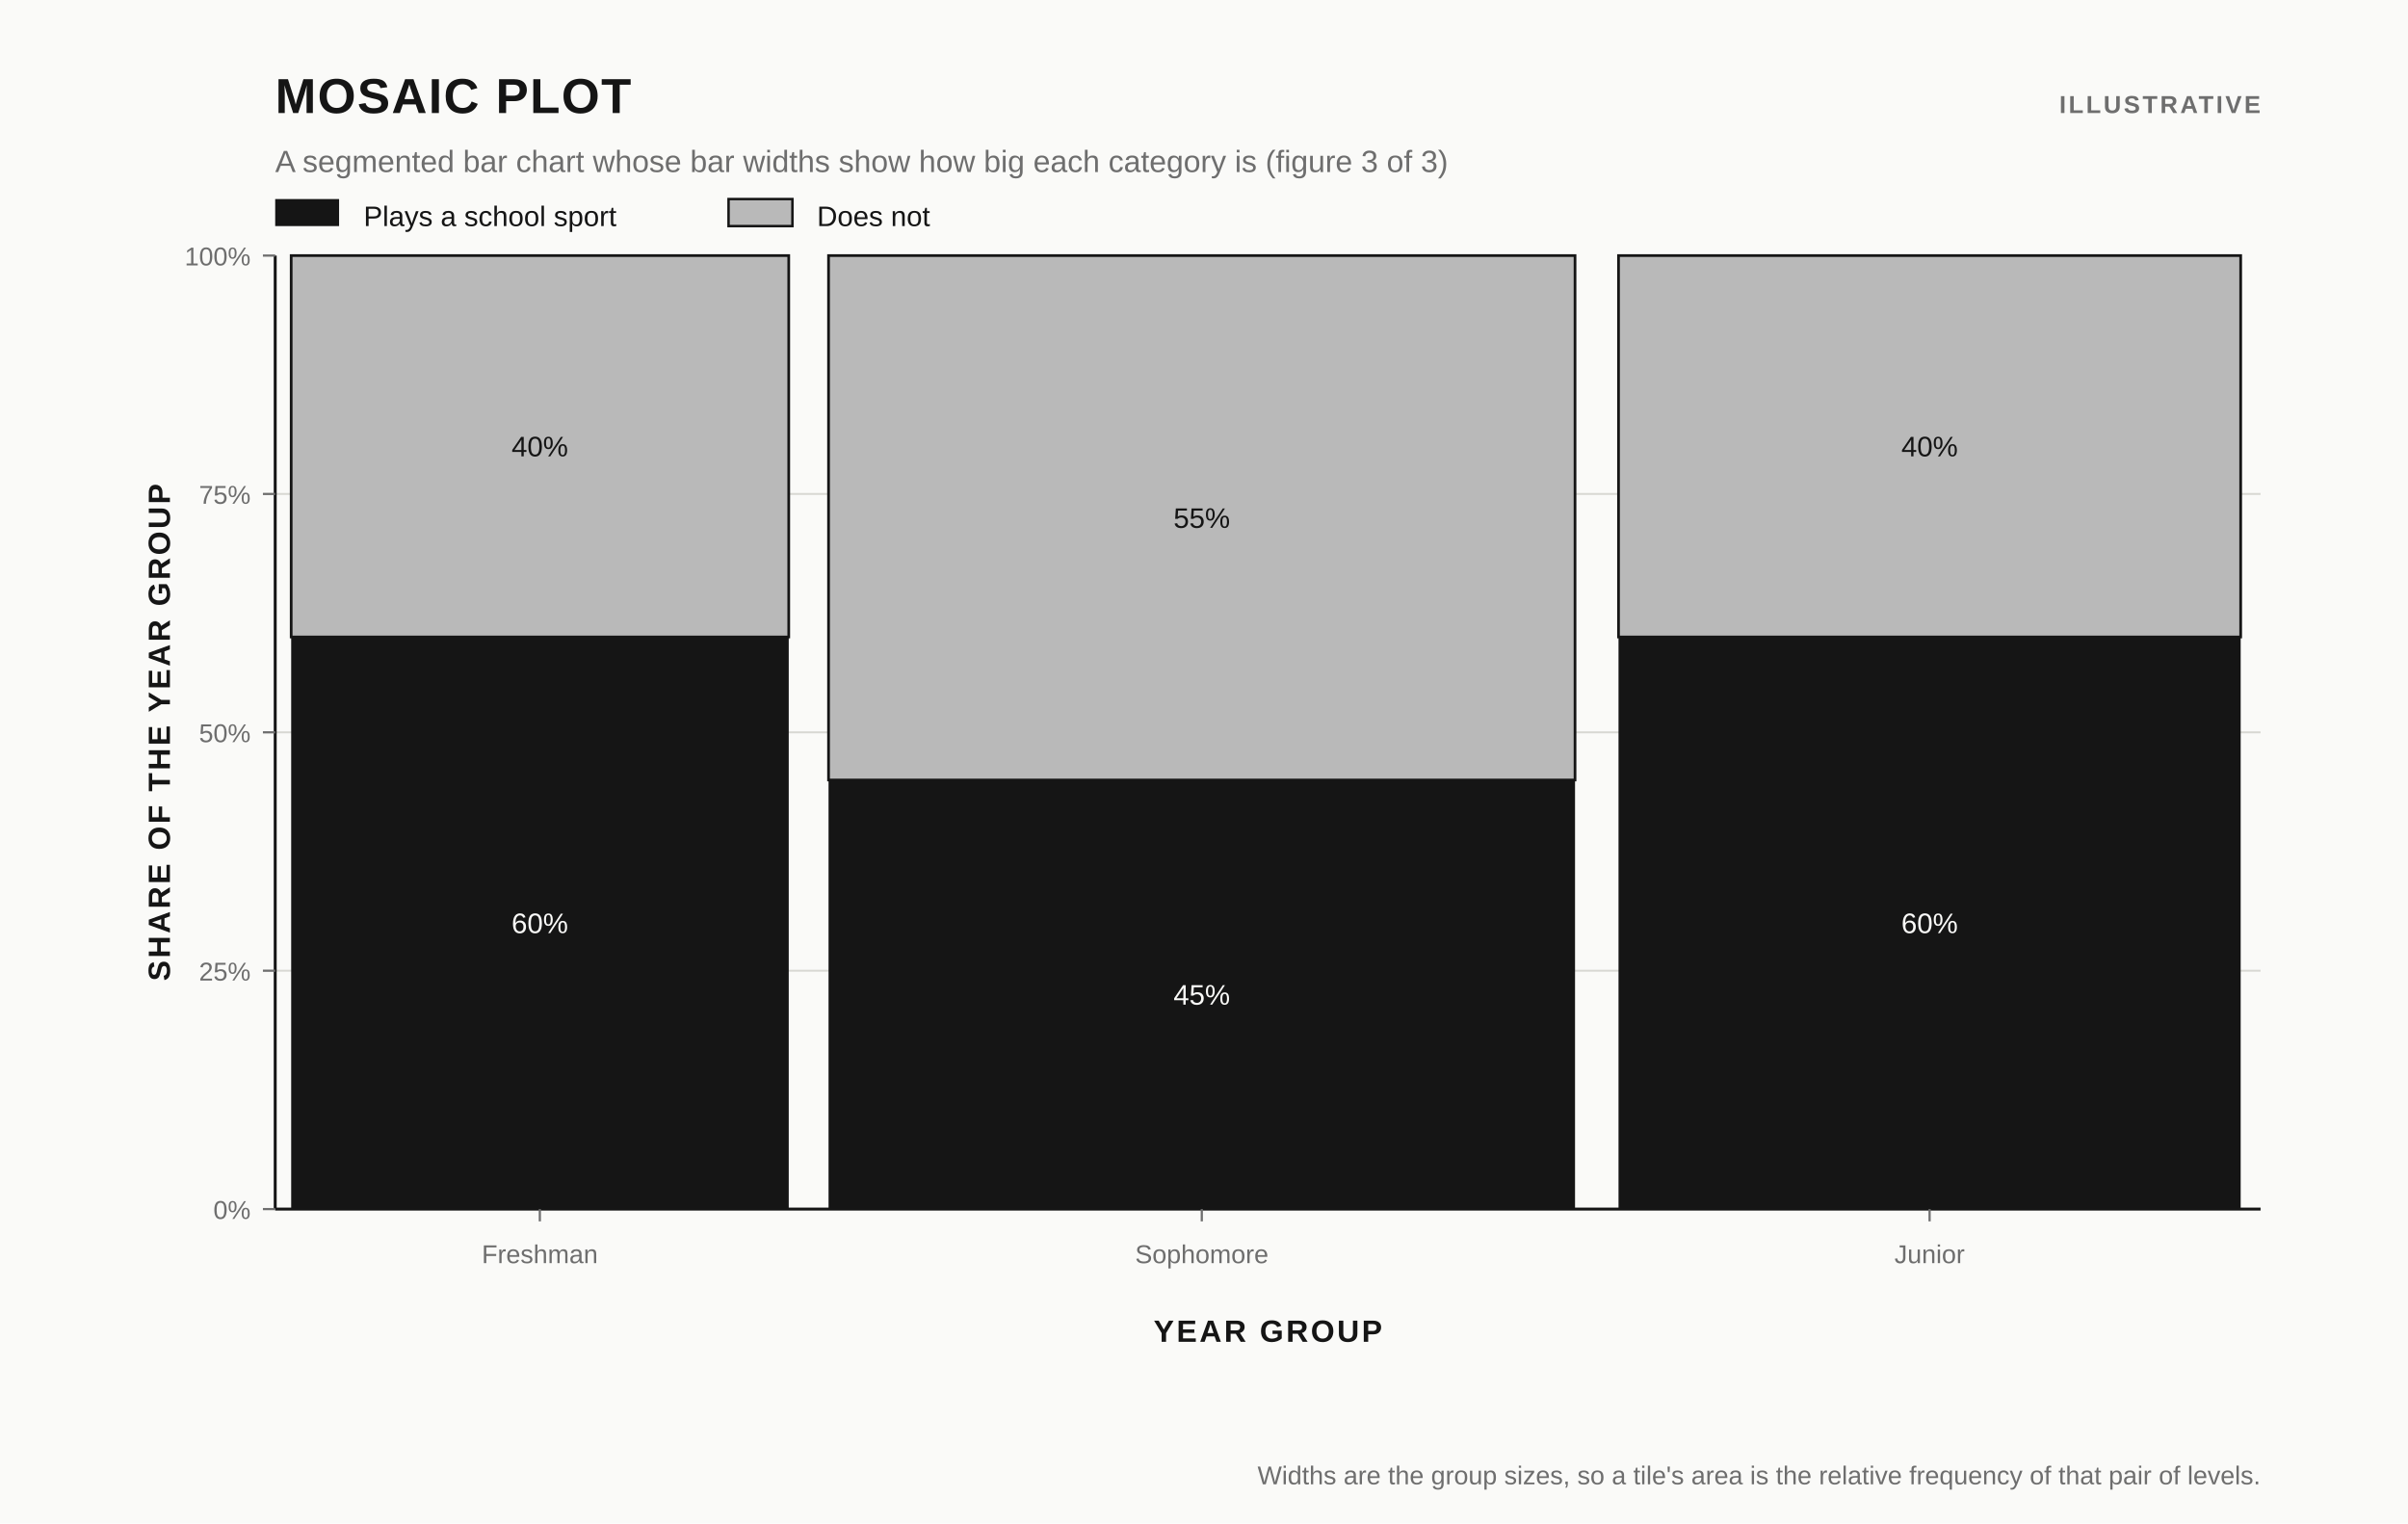
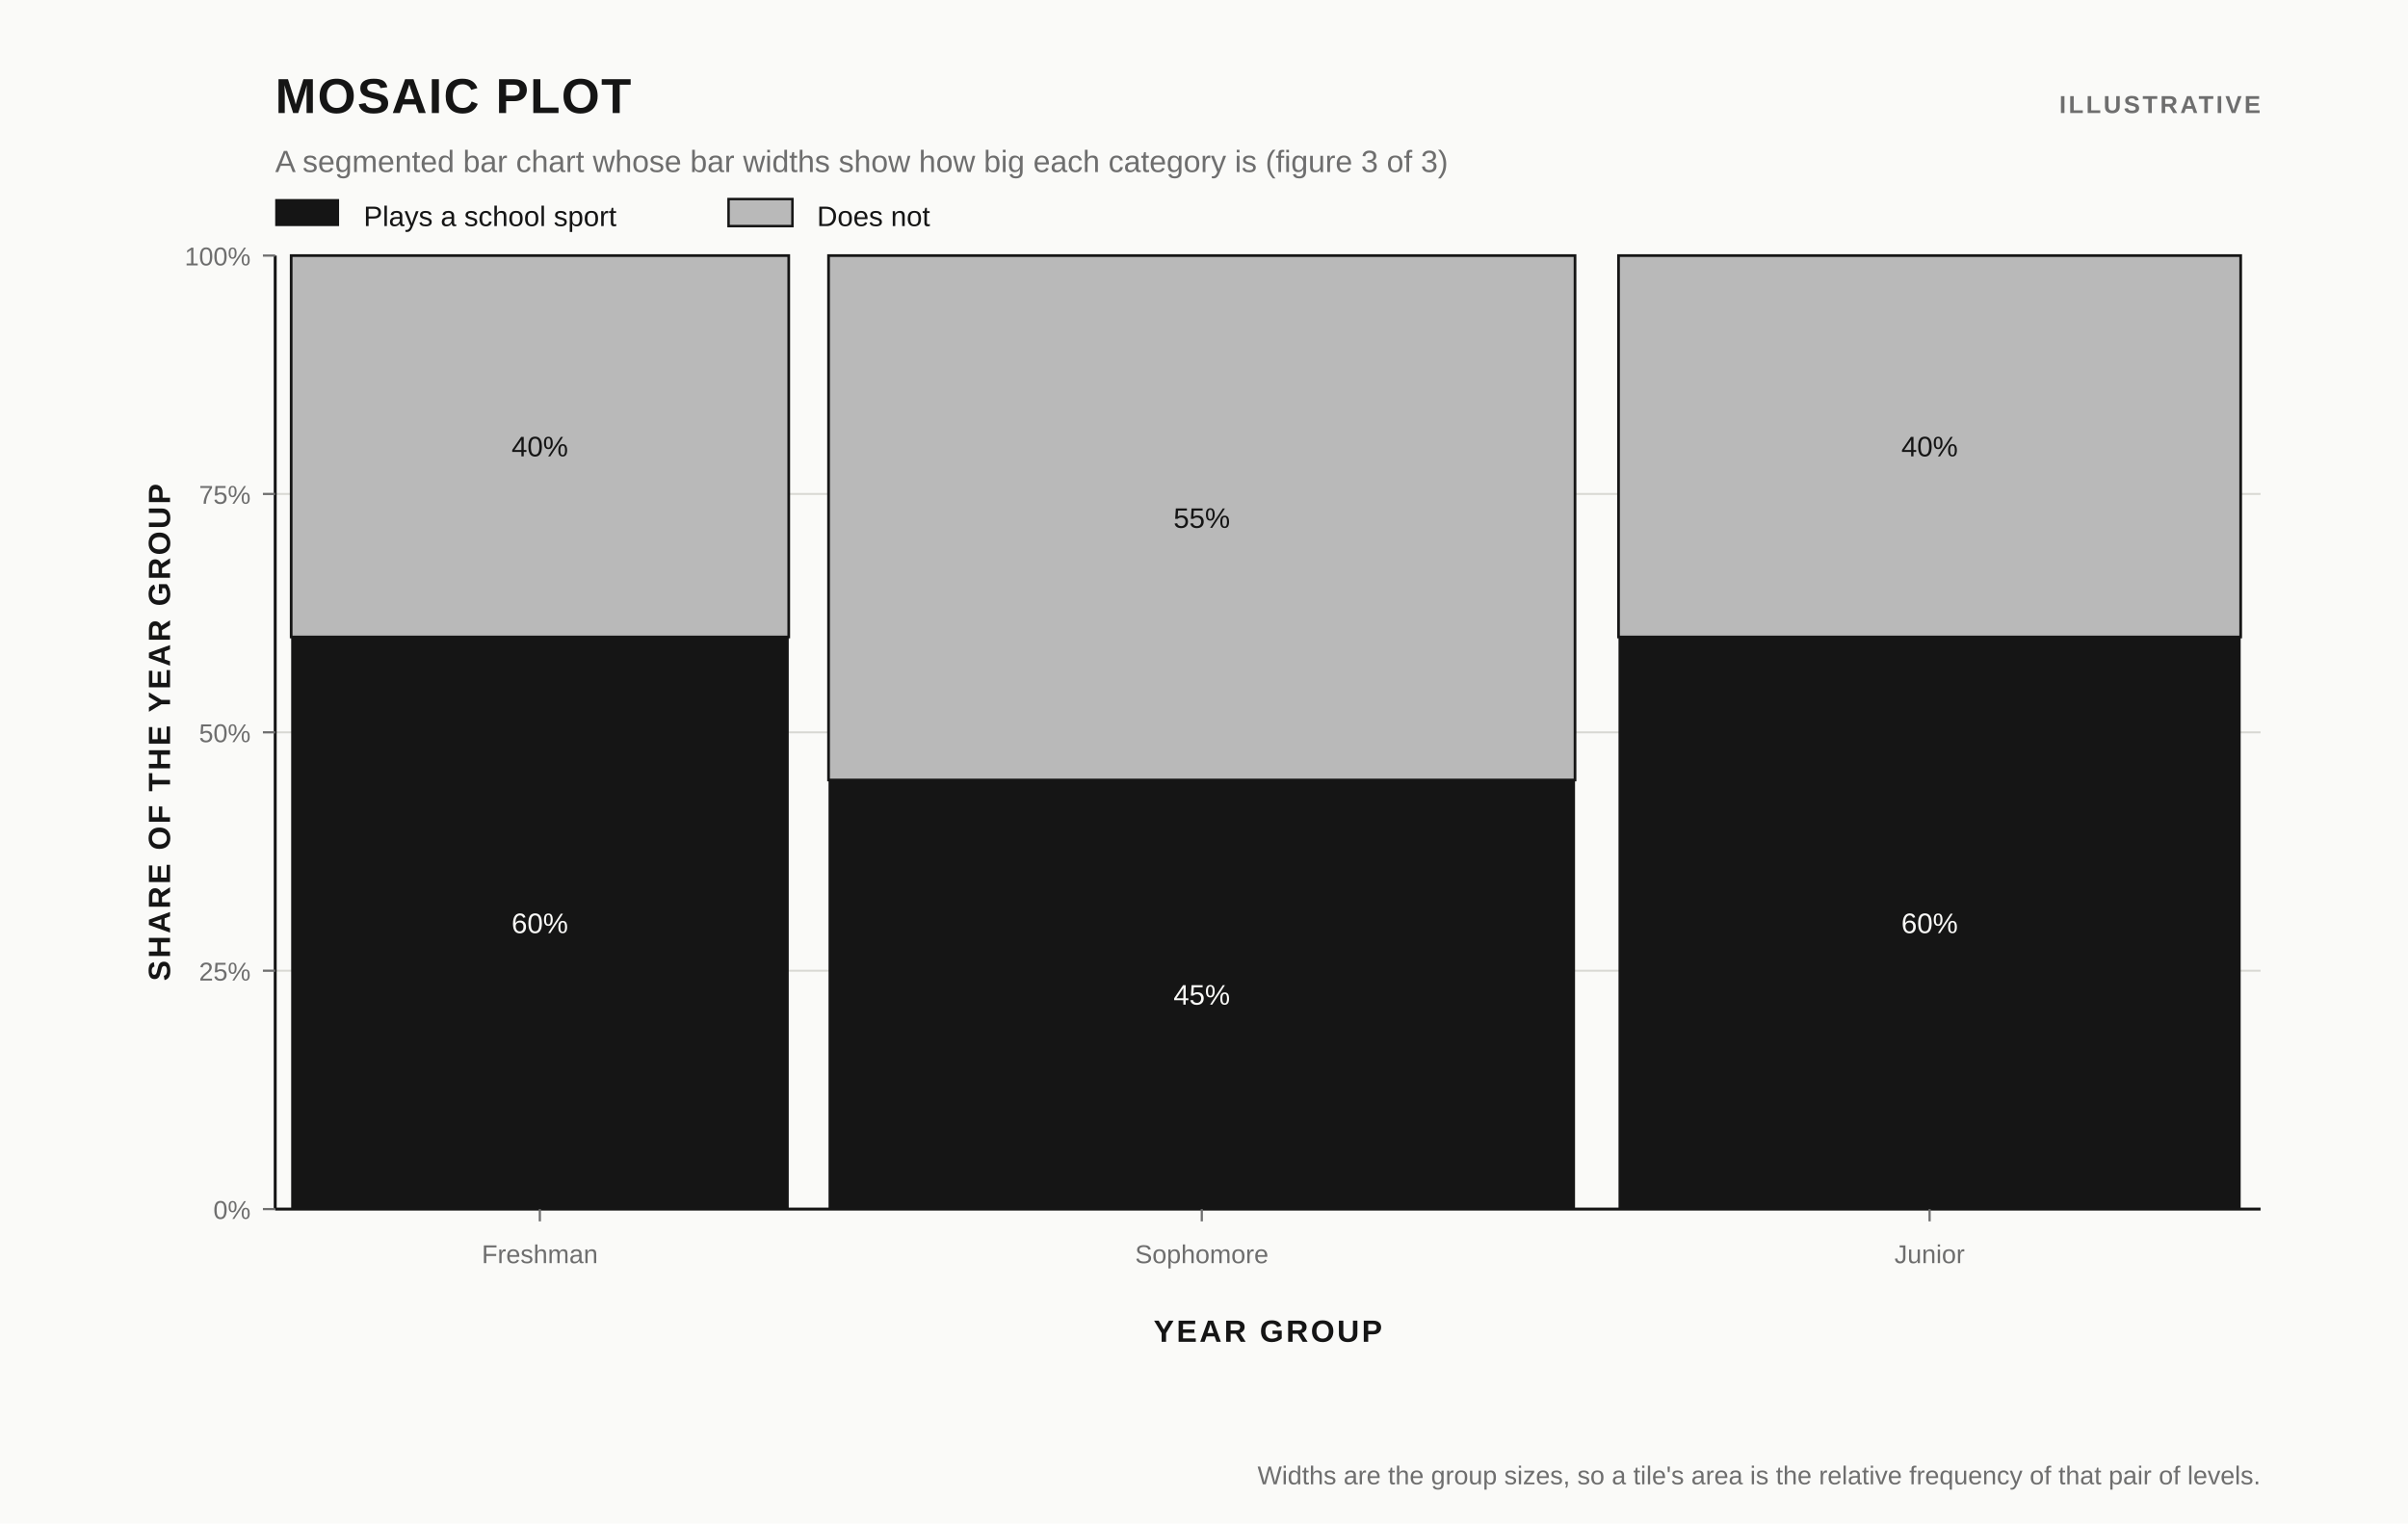
<svg xmlns="http://www.w3.org/2000/svg" viewBox="0 0 980 620" width="980" height="620" role="img" aria-labelledby="ttl desc" font-family="Helvetica Neue, Arial, sans-serif">
  <rect width="980" height="620" fill="#FAFAF8" />
  <line x1="112" y1="395.0" x2="920" y2="395.0" stroke="#D8D8D3" stroke-width="0.8" />
  <line x1="112" y1="298.0" x2="920" y2="298.0" stroke="#D8D8D3" stroke-width="0.8" />
  <line x1="112" y1="201.0" x2="920" y2="201.0" stroke="#D8D8D3" stroke-width="0.8" />
  <rect x="118.5" y="259.2" width="202.5" height="232.8" fill="#151515" fill-opacity="1.0" />
  <text x="219.7" y="379.7" text-anchor="middle" font-size="11.5" fill="#FAFAF8">60%</text>
  <rect x="118.5" y="104.0" width="202.5" height="155.2" fill="#B9B9B9" fill-opacity="1.0" stroke="#151515" stroke-width="1.1" />
  <text x="219.7" y="185.7" text-anchor="middle" font-size="11.5" fill="#151515">40%</text>
  <rect x="337.2" y="317.4" width="303.8" height="174.6" fill="#151515" fill-opacity="1.0" />
  <text x="489.1" y="408.8" text-anchor="middle" font-size="11.5" fill="#FAFAF8">45%</text>
  <rect x="337.2" y="104.0" width="303.8" height="213.4" fill="#B9B9B9" fill-opacity="1.0" stroke="#151515" stroke-width="1.1" />
  <text x="489.1" y="214.8" text-anchor="middle" font-size="11.5" fill="#151515">55%</text>
  <rect x="658.7" y="259.2" width="253.2" height="232.8" fill="#151515" fill-opacity="1.0" />
  <text x="785.3" y="379.7" text-anchor="middle" font-size="11.5" fill="#FAFAF8">60%</text>
  <rect x="658.7" y="104.0" width="253.2" height="155.2" fill="#B9B9B9" fill-opacity="1.0" stroke="#151515" stroke-width="1.1" />
  <text x="785.3" y="185.7" text-anchor="middle" font-size="11.5" fill="#151515">40%</text>
-   <line x1="112" y1="104" x2="112" y2="492.0" stroke="#151515" stroke-width="1.2" />
+   <line x1="112" y1="104.0" x2="112" y2="492.0" stroke="#151515" stroke-width="1.2" />
  <line x1="112" y1="492.0" x2="920" y2="492.0" stroke="#151515" stroke-width="1.2" />
  <text x="516.0" y="546.0" text-anchor="middle" font-size="12.5" font-weight="700" fill="#151515" letter-spacing="0.08em">YEAR GROUP</text>
-   <text transform="translate(69.15,298.0) rotate(-90)" text-anchor="middle" font-size="12.5" font-weight="700" fill="#151515" letter-spacing="0.08em">SHARE OF THE YEAR GROUP</text>
+   <text transform="translate(69.2,298.0) rotate(-90)" text-anchor="middle" font-size="12.5" font-weight="700" fill="#151515" letter-spacing="0.08em">SHARE OF THE YEAR GROUP</text>
  <line x1="107" y1="492.0" x2="112" y2="492.0" stroke="#6E6E6E" stroke-width="0.9" />
  <text x="102" y="496.0" text-anchor="end" font-size="10.5" fill="#6E6E6E">0%</text>
  <line x1="107" y1="395.0" x2="112" y2="395.0" stroke="#6E6E6E" stroke-width="0.9" />
  <text x="102" y="399.0" text-anchor="end" font-size="10.5" fill="#6E6E6E">25%</text>
  <line x1="107" y1="298.0" x2="112" y2="298.0" stroke="#6E6E6E" stroke-width="0.9" />
  <text x="102" y="302.0" text-anchor="end" font-size="10.5" fill="#6E6E6E">50%</text>
  <line x1="107" y1="201.0" x2="112" y2="201.0" stroke="#6E6E6E" stroke-width="0.9" />
  <text x="102" y="205.0" text-anchor="end" font-size="10.5" fill="#6E6E6E">75%</text>
  <line x1="107" y1="104.0" x2="112" y2="104.0" stroke="#6E6E6E" stroke-width="0.9" />
  <text x="102" y="108.0" text-anchor="end" font-size="10.5" fill="#6E6E6E">100%</text>
  <line x1="219.7" y1="492.0" x2="219.7" y2="497.0" stroke="#6E6E6E" stroke-width="0.9" />
  <text x="219.7" y="514.0" text-anchor="middle" font-size="10.5" fill="#6E6E6E">Freshman</text>
  <line x1="489.1" y1="492.0" x2="489.1" y2="497.0" stroke="#6E6E6E" stroke-width="0.9" />
  <text x="489.1" y="514.0" text-anchor="middle" font-size="10.5" fill="#6E6E6E">Sophomore</text>
  <line x1="785.3" y1="492.0" x2="785.3" y2="497.0" stroke="#6E6E6E" stroke-width="0.9" />
  <text x="785.3" y="514.0" text-anchor="middle" font-size="10.5" fill="#6E6E6E">Junior</text>
  <text x="112" y="46.0" font-size="20" font-weight="700" fill="#151515" letter-spacing="0.03em">MOSAIC PLOT</text>
  <text x="112" y="70" font-size="12.5" fill="#6E6E6E">A segmented bar chart whose bar widths show how big each category is (figure 3 of 3)</text>
  <text x="920" y="46" text-anchor="end" font-size="10" font-weight="700" fill="#6E6E6E" letter-spacing="0.1em">ILLUSTRATIVE</text>
  <text x="920" y="604" text-anchor="end" font-size="10.5" fill="#6E6E6E">Widths are the group sizes, so a tile's area is the relative frequency of that pair of levels.</text>
-   <rect x="112.0" y="81" width="26" height="11" fill="#151515" fill-opacity="1.0" />
-   <text x="148.0" y="92" font-size="11.5" fill="#151515">Plays a school sport</text>
-   <rect x="296.5" y="81" width="26" height="11" fill="#B9B9B9" fill-opacity="1.0" stroke="#151515" stroke-width="1" />
-   <text x="332.5" y="92" font-size="11.5" fill="#151515">Does not</text>
+   <rect x="112.0" y="81.0" width="26" height="11" fill="#151515" fill-opacity="1.0" />
+   <text x="148.0" y="92.0" font-size="11.5" fill="#151515">Plays a school sport</text>
+   <rect x="296.5" y="81.0" width="26" height="11" fill="#B9B9B9" fill-opacity="1.0" stroke="#151515" stroke-width="1" />
+   <text x="332.5" y="92.0" font-size="11.5" fill="#151515">Does not</text>
</svg>
